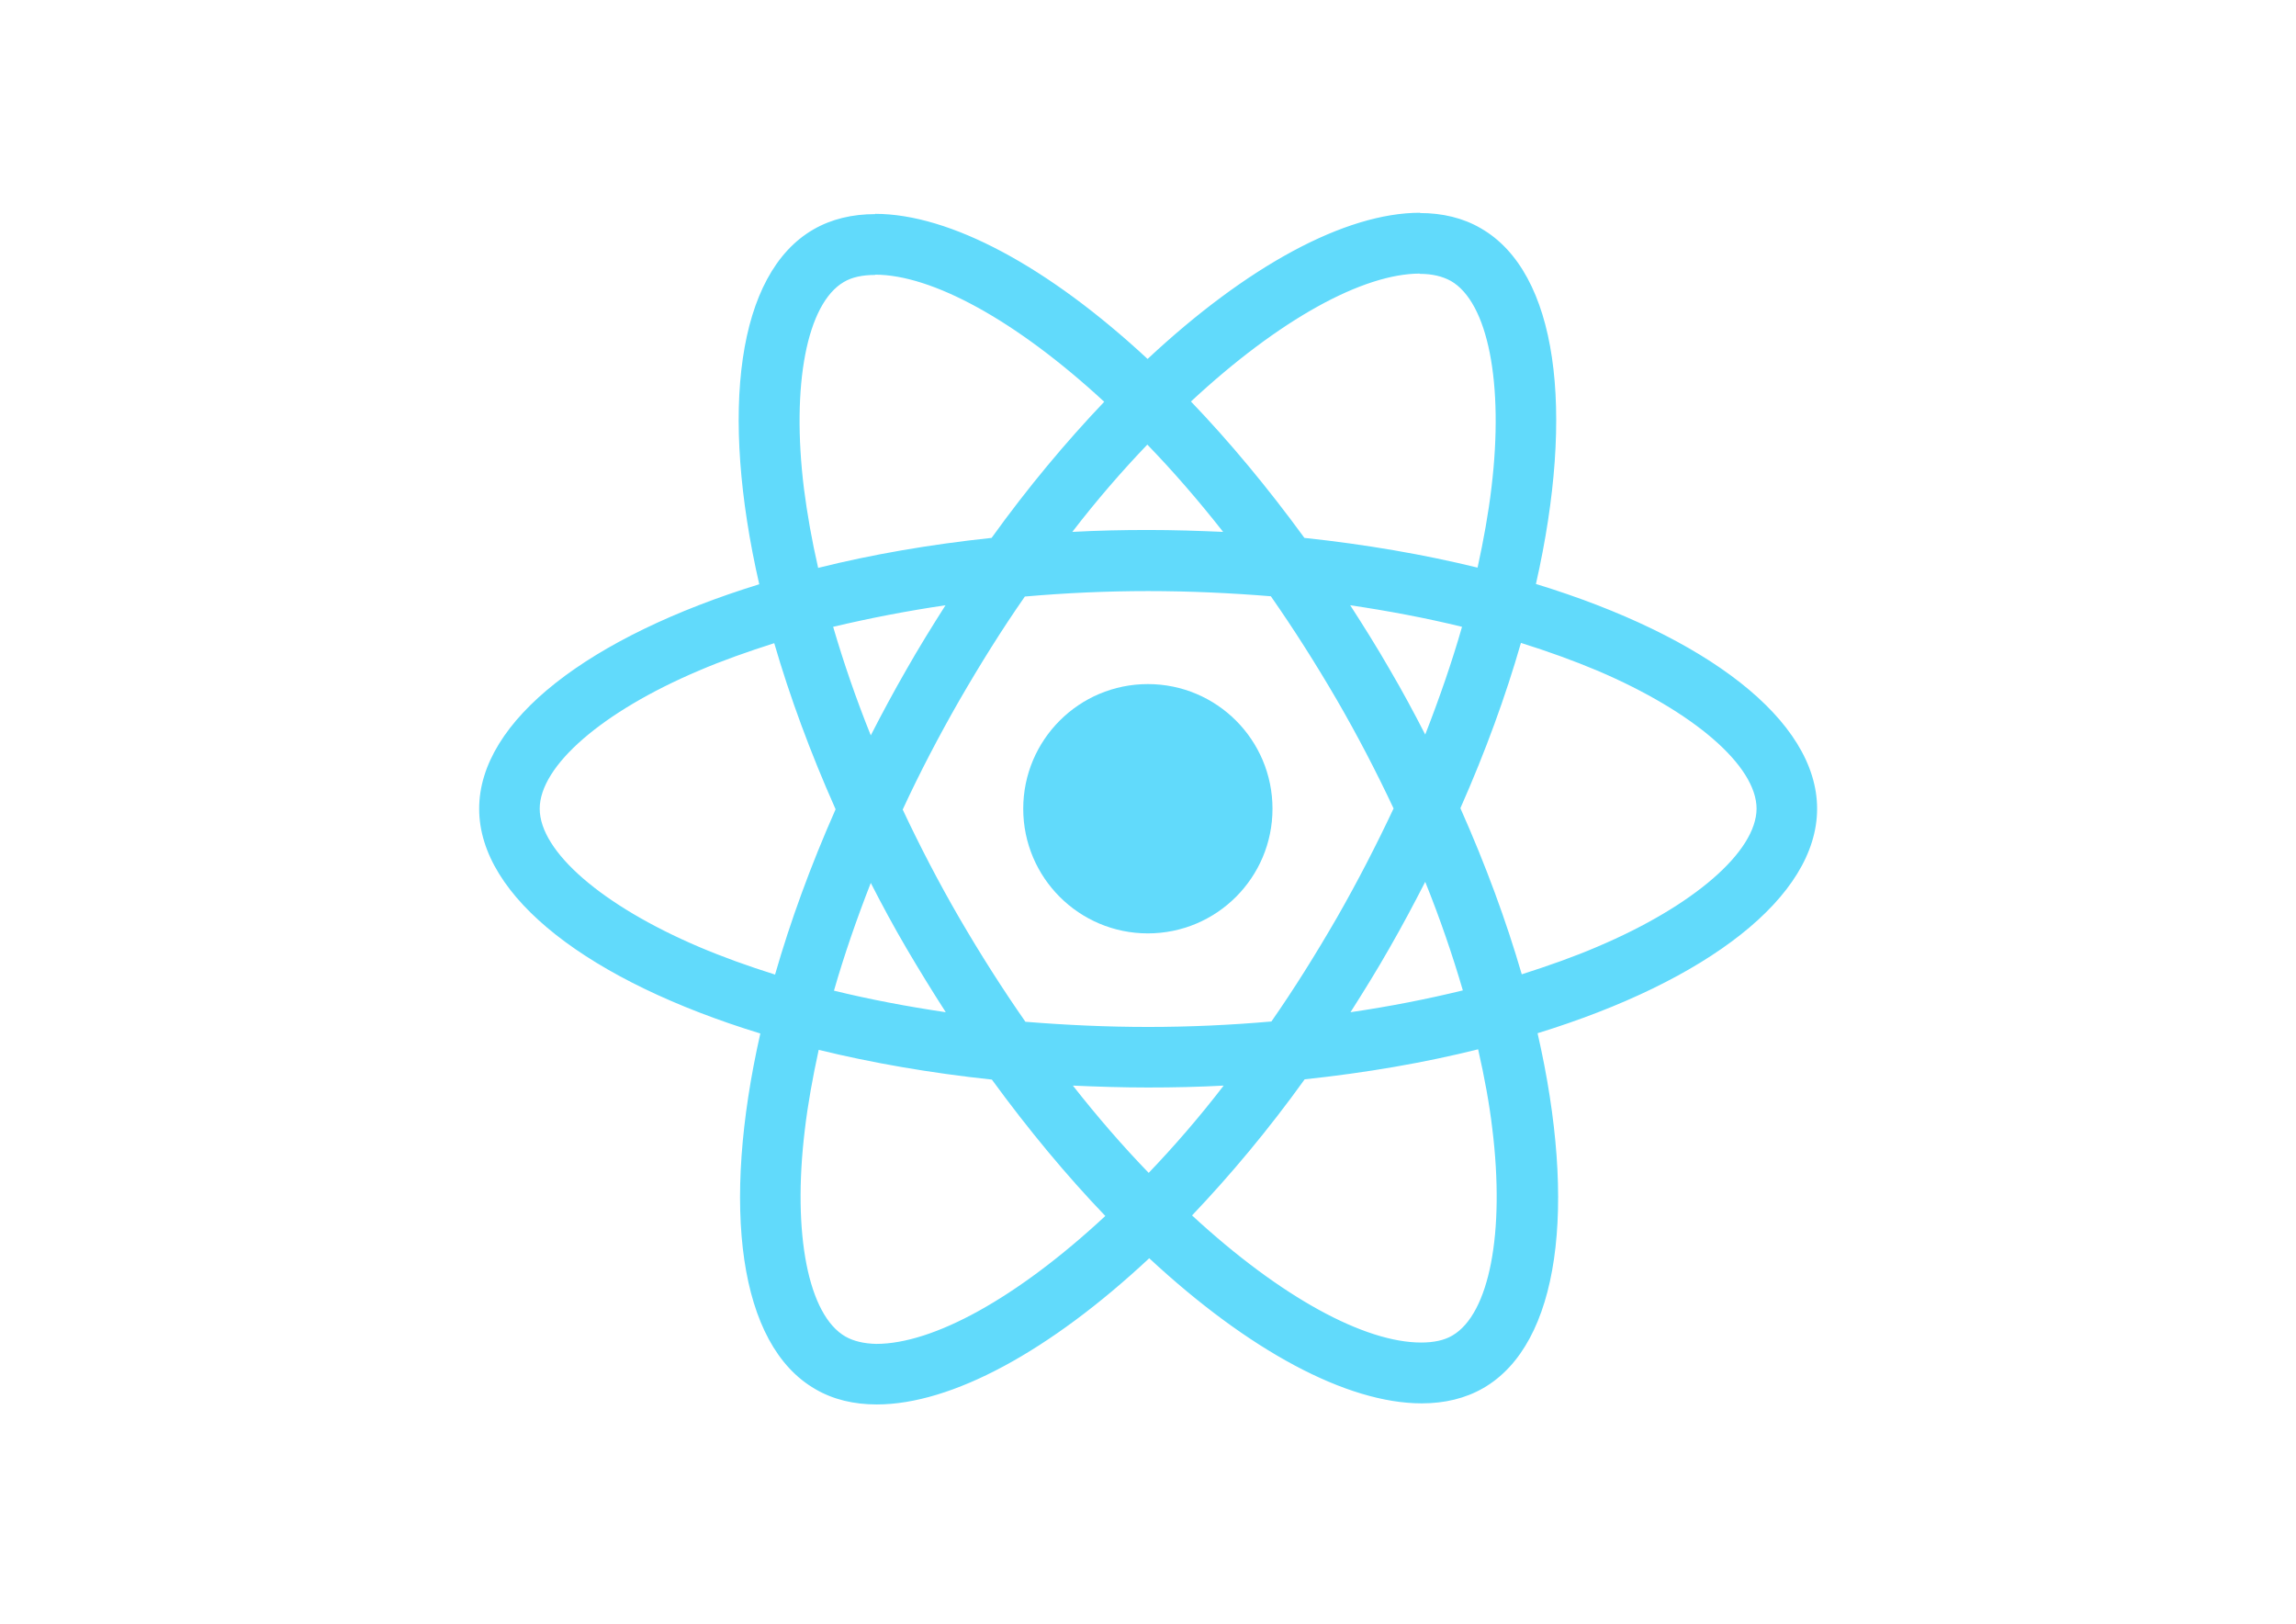
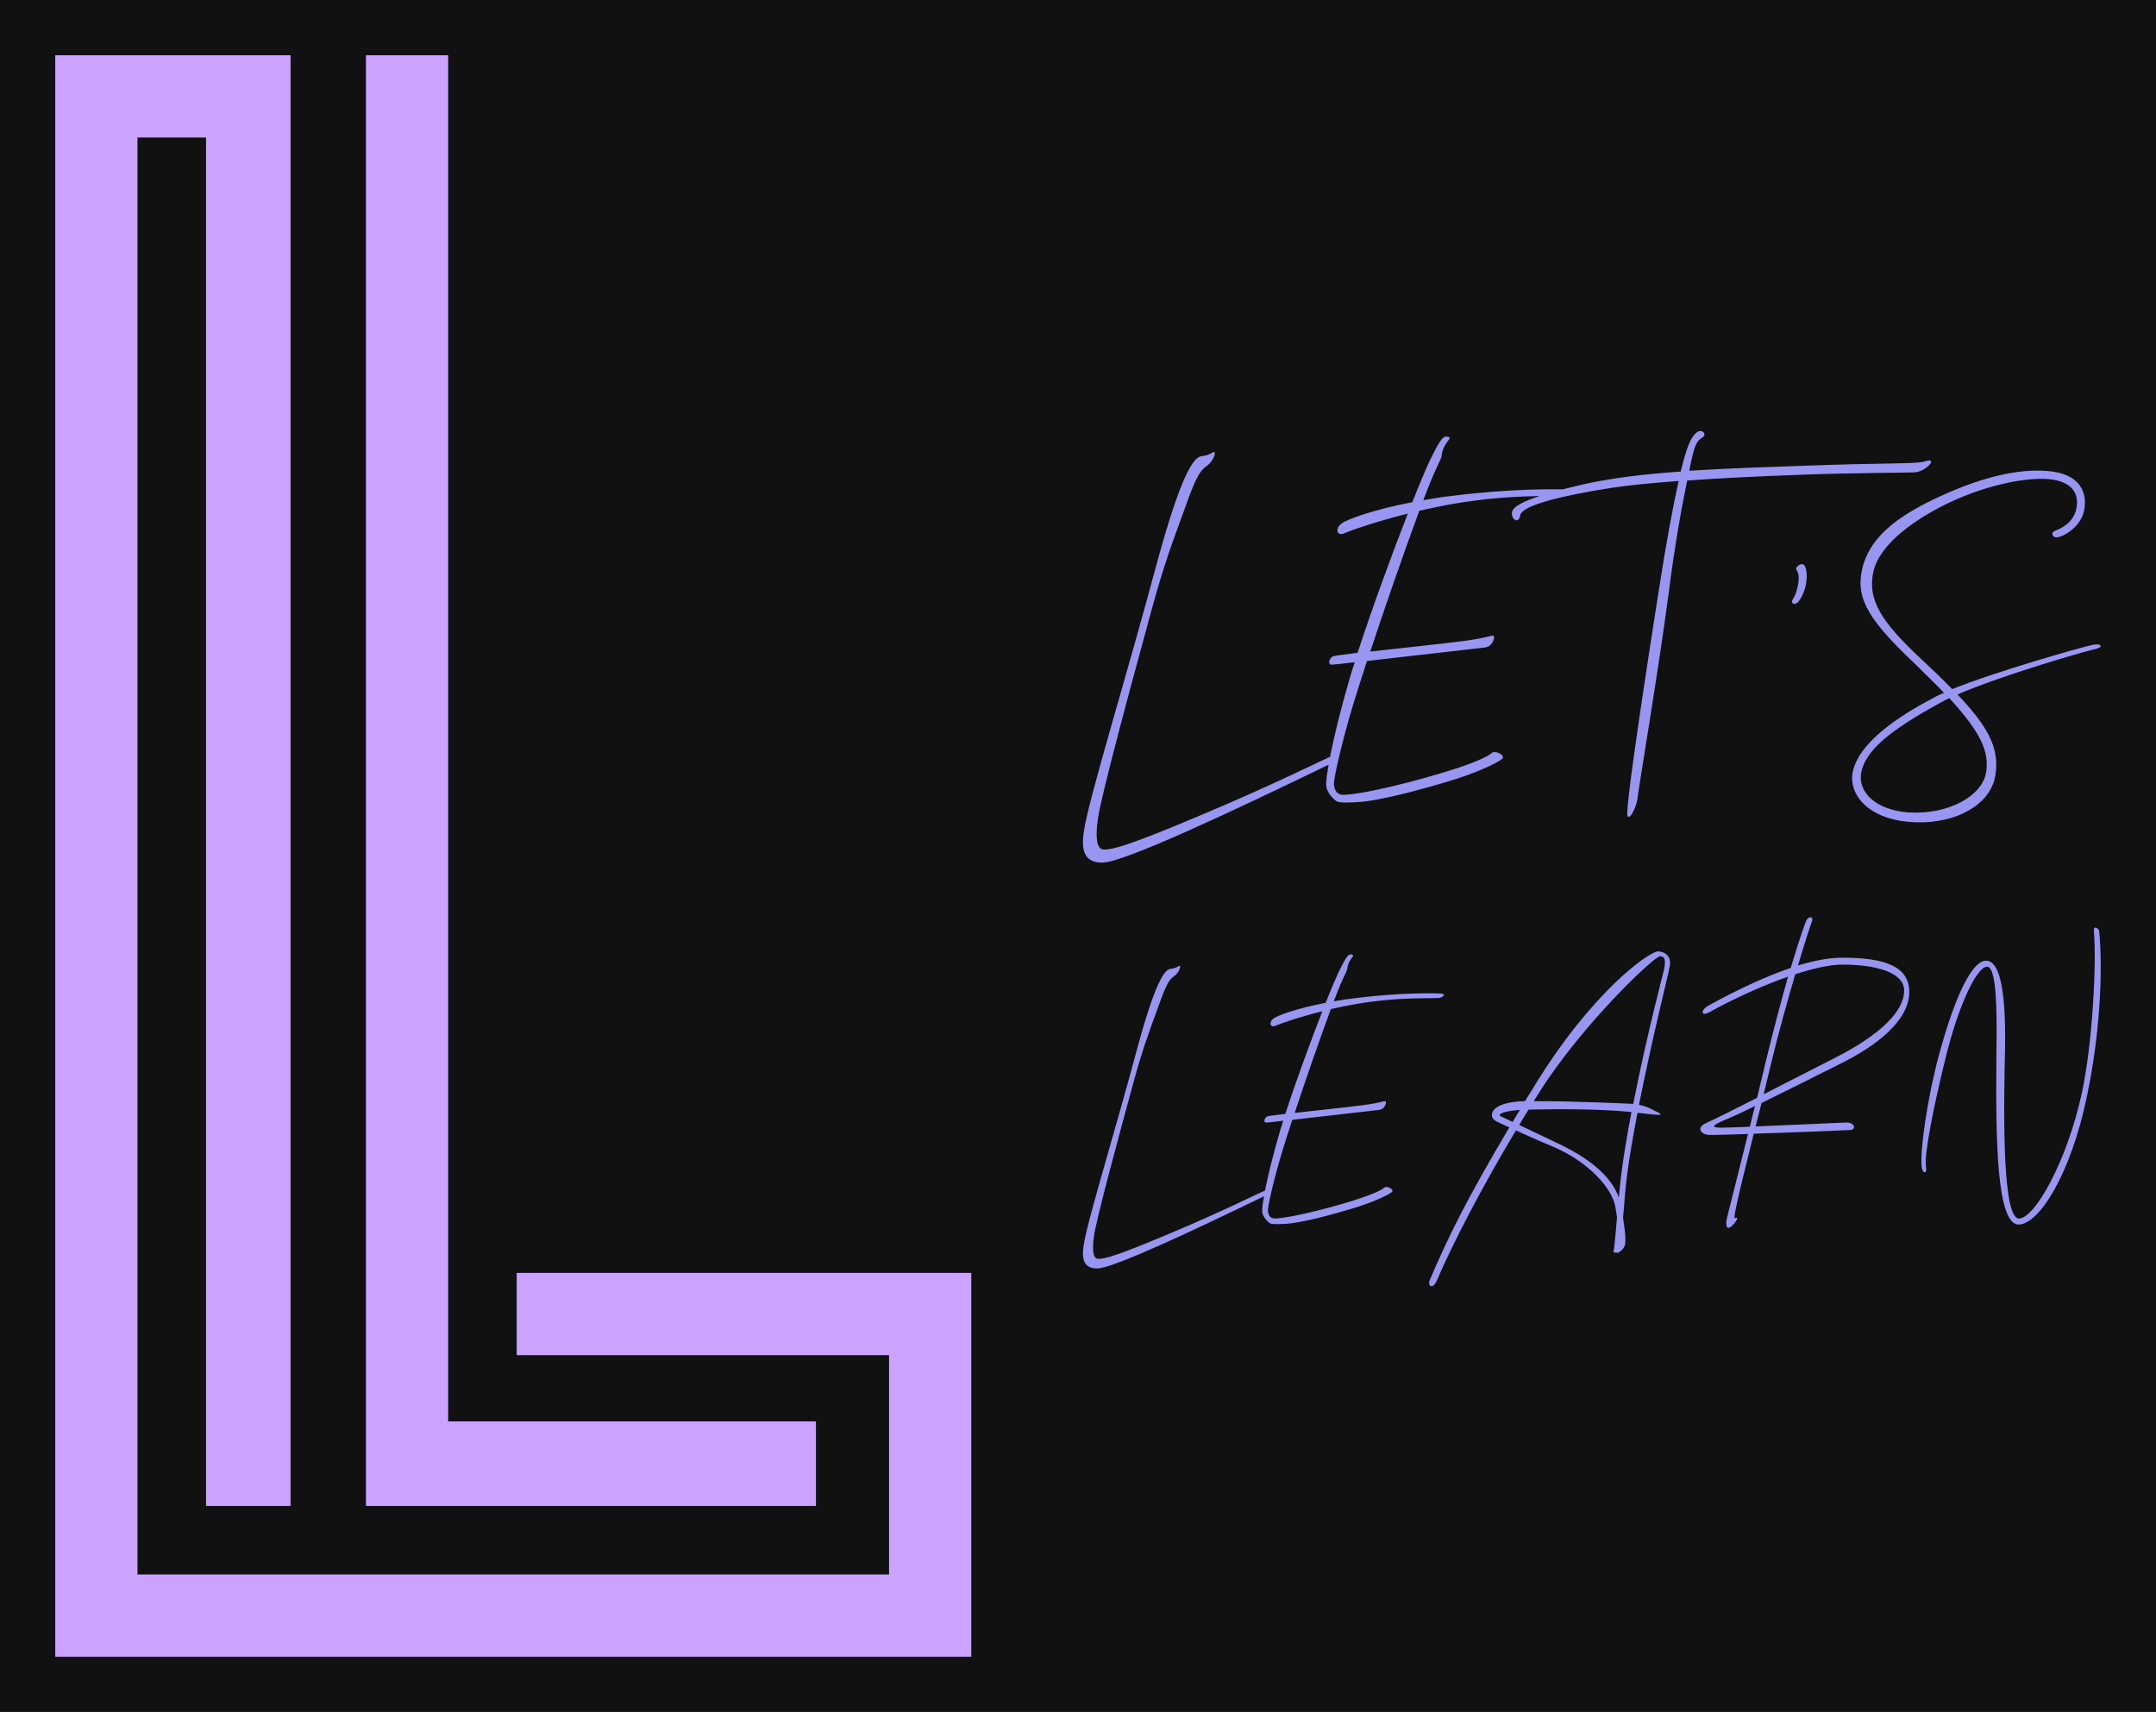
- <svg xmlns="http://www.w3.org/2000/svg" viewBox="0 0 841.9 595.3">
-   <g fill="#61DAFB">
-     <path d="M666.3 296.5c0-32.5-40.7-63.3-103.1-82.4 14.4-63.6 8-114.2-20.2-130.4-6.5-3.8-14.1-5.6-22.4-5.6v22.3c4.6 0 8.3.9 11.4 2.6 13.6 7.8 19.5 37.5 14.9 75.7-1.1 9.4-2.9 19.3-5.1 29.4-19.6-4.8-41-8.5-63.5-10.9-13.5-18.5-27.5-35.3-41.6-50 32.6-30.3 63.2-46.9 84-46.9V78c-27.5 0-63.5 19.6-99.9 53.6-36.4-33.8-72.4-53.2-99.9-53.2v22.3c20.7 0 51.4 16.5 84 46.6-14 14.7-28 31.4-41.3 49.9-22.6 2.4-44 6.1-63.6 11-2.3-10-4-19.7-5.2-29-4.7-38.2 1.1-67.9 14.6-75.8 3-1.8 6.9-2.6 11.5-2.6V78.5c-8.4 0-16 1.8-22.6 5.6-28.1 16.2-34.4 66.7-19.9 130.1-62.2 19.2-102.7 49.9-102.7 82.3 0 32.5 40.7 63.3 103.1 82.4-14.4 63.6-8 114.2 20.2 130.4 6.5 3.8 14.1 5.6 22.5 5.6 27.5 0 63.5-19.6 99.9-53.6 36.4 33.8 72.4 53.2 99.9 53.2 8.4 0 16-1.8 22.6-5.6 28.1-16.2 34.4-66.7 19.9-130.1 62-19.1 102.5-49.9 102.5-82.3zm-130.2-66.7c-3.7 12.9-8.3 26.2-13.5 39.5-4.1-8-8.4-16-13.1-24-4.6-8-9.5-15.8-14.4-23.4 14.2 2.1 27.9 4.7 41 7.9zm-45.8 106.5c-7.8 13.5-15.8 26.3-24.1 38.2-14.9 1.3-30 2-45.2 2-15.1 0-30.2-.7-45-1.9-8.3-11.9-16.4-24.6-24.2-38-7.6-13.1-14.5-26.4-20.8-39.8 6.2-13.4 13.2-26.8 20.7-39.9 7.8-13.5 15.8-26.3 24.1-38.2 14.9-1.3 30-2 45.2-2 15.1 0 30.2.7 45 1.9 8.3 11.9 16.4 24.6 24.2 38 7.6 13.1 14.5 26.4 20.8 39.8-6.3 13.4-13.2 26.8-20.7 39.9zm32.3-13c5.4 13.4 10 26.8 13.8 39.8-13.1 3.2-26.9 5.9-41.2 8 4.9-7.7 9.8-15.6 14.4-23.7 4.6-8 8.9-16.1 13-24.1zM421.2 430c-9.3-9.6-18.6-20.3-27.8-32 9 .4 18.2.7 27.5.7 9.4 0 18.7-.2 27.8-.7-9 11.7-18.3 22.4-27.5 32zm-74.4-58.9c-14.2-2.1-27.9-4.7-41-7.9 3.7-12.9 8.3-26.2 13.5-39.5 4.1 8 8.4 16 13.1 24 4.7 8 9.5 15.8 14.4 23.4zM420.7 163c9.3 9.6 18.6 20.3 27.8 32-9-.4-18.2-.7-27.5-.7-9.4 0-18.7.2-27.8.7 9-11.7 18.3-22.4 27.5-32zm-74 58.9c-4.9 7.7-9.8 15.6-14.4 23.7-4.6 8-8.9 16-13 24-5.4-13.4-10-26.8-13.8-39.8 13.1-3.1 26.9-5.8 41.2-7.9zm-90.5 125.2c-35.4-15.1-58.3-34.9-58.3-50.6 0-15.7 22.9-35.6 58.3-50.6 8.6-3.7 18-7 27.7-10.1 5.7 19.6 13.2 40 22.5 60.9-9.2 20.8-16.6 41.1-22.2 60.6-9.9-3.1-19.3-6.5-28-10.2zM310 490c-13.6-7.8-19.5-37.5-14.9-75.7 1.1-9.4 2.9-19.3 5.1-29.4 19.6 4.8 41 8.5 63.5 10.9 13.5 18.5 27.5 35.3 41.6 50-32.6 30.3-63.2 46.9-84 46.9-4.5-.1-8.3-1-11.3-2.7zm237.2-76.2c4.7 38.2-1.1 67.9-14.6 75.8-3 1.8-6.9 2.6-11.5 2.6-20.7 0-51.4-16.5-84-46.6 14-14.7 28-31.4 41.3-49.9 22.6-2.4 44-6.1 63.6-11 2.3 10.1 4.1 19.8 5.2 29.1zm38.5-66.7c-8.6 3.7-18 7-27.7 10.1-5.7-19.6-13.2-40-22.5-60.9 9.2-20.8 16.6-41.1 22.2-60.6 9.9 3.1 19.3 6.5 28.1 10.2 35.4 15.1 58.3 34.9 58.3 50.6-.1 15.7-23 35.6-58.4 50.6zM320.8 78.4z" />
-     <circle cx="420.9" cy="296.5" r="45.7" />
-     <path d="M520.5 78.1z" />
+ <svg xmlns="http://www.w3.org/2000/svg" version="1.1" width="3162.07" height="2510.638" viewBox="0 0 3162.07 2510.638">
+   <rect fill="#111111" width="3162.07" height="2510.638" />
+   <g transform="scale(8.103497) translate(10, 10)">
+     <defs id="SvgjsDefs3493" />
+     <g id="SvgjsG3494" featureKey="monogramFeature-0" transform="matrix(6.890668,0,0,6.890668,0,-123.6186)" fill="#cba2fd">
+       <path d="M0 17.94 l6.18 0 l0 38.1 l-2.22 0 l0 -35.94 l-1.8 0 l0 37.74 l19.74 0 l0 -5.76 l-9.78 0 l0 -2.16 l11.94 0 l0 10.08 l-24.06 0 l0 -42.06 z M8.16 17.94 l2.16 0 l0 35.88 l9.66 0 l0 2.22 l-11.82 0 l0 -38.1 z" />
+     </g>
+     <g id="SvgjsG3495" featureKey="nameFeature-0" transform="matrix(1.846868,0,0,1.846868,185.9509,41.80179)" fill="#9896f1">
+       <path d="M24.36 46.76 c-9.64 4.68 -20.36 9.72 -22.44 9.72 c-1.8 0 -2.08 -1.24 -1.8 -3.08 c0.44 -3.08 4.16 -15.08 7.08 -26 c2.84 -10.52 4 -10.68 4.52 -10.76 c0.44 -0.04 0.68 -0.16 1.04 -0.36 c0.4 -0.24 0.16 0.8 -0.64 1.36 c-0.64 0.44 -1.08 1.2 -2.12 4.16 c-1.2 3.28 -2.04 5.48 -3.28 10.04 c-1.8 6.6 -4.92 18.04 -5.24 20.44 c-0.2 1.48 -0.2 2.92 0.6 2.92 s2.2 -0.28 9.28 -3.28 c7.12 -2.96 12.4 -5.64 13.24 -5.96 c0.2 -0.04 0.92 0.24 -0.24 0.8 z M39.422 35.4 l-11.56 1.32 l-0.72 2.24 c-1.6 4.92 -2.56 9.28 -2.52 9.84 c0.04 0.6 0.32 1.08 1 1.04 c2.24 -0.12 7.08 -1.36 10.4 -2.4 c2.52 -0.8 3.68 -1.36 4.04 -1.68 c0.36 -0.36 1.44 0.24 1.04 0.56 c-0.4 0.36 -2.64 1.44 -5.28 2.2 c-2.64 0.8 -6.88 1.96 -9.04 2.04 c-1.48 0.08 -1.88 0 -2.04 -0.2 c-0.2 -0.16 -0.84 -0.76 -0.88 -1.48 s0.52 -4.28 2.2 -10.08 c0.16 -0.6 0.36 -1.24 0.6 -1.96 c-1.24 0.16 -2.12 0.24 -2.24 0.24 c-0.48 0.04 -0.24 -0.76 0.2 -0.84 c0.32 -0.08 1.2 -0.16 2.32 -0.32 c1.36 -4.2 3.36 -9.64 4.92 -13.64 c-3.2 0.8 -5.68 1.68 -6.2 1.92 c-0.76 0.36 -0.96 -0.48 -0.28 -0.96 c0.52 -0.4 3.16 -1.36 6.92 -2.08 c0.76 -1.92 1.4 -3.4 1.68 -4 c1 -2.08 1.2 -2.16 1.36 -2.32 c0.12 -0.16 0.92 -0.2 0.48 0.28 c-0.4 0.52 -0.6 1 -0.64 1.48 c-0.04 0.44 -0.48 0.84 -1.8 4.36 c0.92 -0.16 1.92 -0.32 3 -0.44 c5.84 -0.72 10.12 -0.64 11.12 -0.6 s0.36 0.56 -0.2 0.6 c-1.76 0.08 -5.44 -0.12 -10.72 0.76 c-1.24 0.2 -2.48 0.48 -3.6 0.72 l-0.08 0.24 c-1.4 3.8 -3.24 9.08 -4.72 13.56 c3.12 -0.36 7.4 -0.8 9.16 -1.04 c2.72 -0.36 2.84 -0.68 2.96 -0.44 c0.08 0.24 -0.2 1 -0.88 1.08 z M59.804 16.44 c-0.12 0.44 -0.24 1 -0.36 1.64 c3.72 -0.24 7.52 -0.36 10.96 -0.48 c8.4 -0.32 11.36 -0.16 12.12 -0.44 c0.76 -0.24 0.72 0.08 0.44 0.36 c-0.16 0.2 -0.84 0.72 -1.48 0.72 c-0.6 0.04 -6.24 0.04 -11.28 0.24 c-4.16 0.16 -7.8 0.32 -10.96 0.56 c-0.52 2.48 -1.2 6.16 -1.84 11.2 c-0.96 7.28 -2.84 18.4 -3 19.72 c-0.12 1.32 -1.04 2.72 -1.04 1.68 s0.72 -6.68 3 -21.24 c0.84 -5.44 1.52 -9 2.04 -11.32 c-2.56 0.2 -4.8 0.4 -6.6 0.68 c-4.88 0.76 -8.76 1.72 -8.92 2.68 c-0.12 0.68 -0.56 0.6 -0.76 0.16 c-0.28 -0.76 0.04 -1.56 6.64 -3.12 c2.92 -0.68 6.32 -1.08 9.84 -1.32 c0.72 -3 1.16 -3.44 1.48 -3.76 c0.6 -0.56 1.12 0.12 0.68 0.4 c-0.48 0.28 -0.72 0.64 -0.96 1.64 z M69.706 31.12 c-0.2 0 -0.24 -0.28 -0.12 -0.44 c0.08 -0.16 0.36 -0.44 0.56 -1.68 c0.12 -1 -0.24 -1.16 -0.24 -1.36 c0.08 -0.2 0.6 -0.68 0.88 -0.2 c0.24 0.52 0.2 1.28 0.04 2.04 c-0.24 0.8 -0.68 1.72 -1.12 1.64 z M95.288 23.96 c0.68 -0.24 1.8 -0.84 2.08 -2.12 c0.32 -1.52 -0.4 -2.56 -2.24 -2.88 c-2.04 -0.36 -6.2 0.36 -10.12 2.2 c-3.36 1.6 -6.88 4.04 -7.52 6.8 c-0.6 2.76 0.76 4.92 4.72 8.6 c1.16 1.08 2.16 2.04 3 2.92 c4.36 -1.76 12.72 -4.12 13.68 -4.32 c1.04 -0.24 1.24 0.24 0.16 0.44 c-0.92 0.2 -8.84 2.48 -13.32 4.4 c3.08 3.24 4.12 5.32 3.72 7.88 c-0.48 3.2 -4.44 5 -8.56 4.6 c-3.96 -0.36 -5.8 -2.68 -5.44 -4.8 c0.52 -2.8 4.12 -5.36 8.04 -7.4 c0.24 -0.16 0.6 -0.28 0.92 -0.44 c-0.76 -0.8 -1.72 -1.72 -2.76 -2.76 c-4.4 -4.16 -5.92 -6.32 -5.28 -9.28 s3.08 -5.2 8.16 -7.44 c5.12 -2.28 8.6 -2.52 10.76 -2.16 c2.36 0.4 3.24 1.96 2.84 3.84 c-0.4 1.68 -2.12 2.52 -2.6 2.56 c-0.48 0.08 -0.72 -0.44 -0.24 -0.64 z M88.528 47.68 c0.32 -2 -0.4 -3.84 -3.6 -7.32 c-0.36 0.16 -0.64 0.32 -0.92 0.48 c-4.92 2.68 -7.32 4.68 -7.72 6.84 c-0.32 1.84 1.36 3.64 4.64 3.88 c4 0.24 7.2 -1.64 7.6 -3.88 z" />
+     </g>
+     <g id="SvgjsG3496" featureKey="nameFeature-1" transform="matrix(1.361086,0,0,1.361086,185.9638,142.6819)" fill="#9896f1">
+       <path d="M24.36 46.76 c-9.64 4.68 -20.36 9.72 -22.44 9.72 c-1.8 0 -2.08 -1.24 -1.8 -3.08 c0.44 -3.08 4.16 -15.08 7.08 -26 c2.84 -10.52 4 -10.68 4.52 -10.76 c0.44 -0.04 0.68 -0.16 1.04 -0.36 c0.4 -0.24 0.16 0.8 -0.64 1.36 c-0.64 0.44 -1.08 1.2 -2.12 4.16 c-1.2 3.28 -2.04 5.48 -3.28 10.04 c-1.8 6.6 -4.92 18.04 -5.24 20.44 c-0.2 1.48 -0.2 2.92 0.6 2.92 s2.2 -0.28 9.28 -3.28 c7.12 -2.96 12.4 -5.64 13.24 -5.96 c0.2 -0.04 0.92 0.24 -0.24 0.8 z M39.422 35.4 l-11.56 1.32 l-0.72 2.24 c-1.6 4.92 -2.56 9.28 -2.52 9.84 c0.04 0.6 0.32 1.08 1 1.04 c2.24 -0.12 7.08 -1.36 10.4 -2.4 c2.52 -0.8 3.68 -1.36 4.04 -1.68 c0.36 -0.36 1.44 0.24 1.04 0.56 c-0.4 0.36 -2.64 1.44 -5.28 2.2 c-2.64 0.8 -6.88 1.96 -9.04 2.04 c-1.48 0.08 -1.88 0 -2.04 -0.2 c-0.2 -0.16 -0.84 -0.76 -0.88 -1.48 s0.52 -4.28 2.2 -10.08 c0.16 -0.6 0.36 -1.24 0.6 -1.96 c-1.24 0.16 -2.12 0.24 -2.24 0.24 c-0.48 0.04 -0.24 -0.76 0.2 -0.84 c0.32 -0.08 1.2 -0.16 2.32 -0.32 c1.36 -4.2 3.36 -9.64 4.92 -13.64 c-3.2 0.8 -5.68 1.68 -6.2 1.92 c-0.76 0.36 -0.96 -0.48 -0.28 -0.96 c0.52 -0.4 3.16 -1.36 6.92 -2.08 c0.76 -1.92 1.4 -3.4 1.68 -4 c1 -2.08 1.2 -2.16 1.36 -2.32 c0.12 -0.16 0.92 -0.2 0.48 0.28 c-0.4 0.52 -0.6 1 -0.64 1.48 c-0.04 0.44 -0.48 0.84 -1.8 4.36 c0.92 -0.16 1.92 -0.32 3 -0.44 c5.84 -0.72 10.12 -0.64 11.12 -0.6 s0.36 0.56 -0.2 0.6 c-1.76 0.08 -5.44 -0.12 -10.72 0.76 c-1.24 0.2 -2.48 0.48 -3.6 0.72 l-0.08 0.24 c-1.4 3.8 -3.24 9.08 -4.72 13.56 c3.12 -0.36 7.4 -0.8 9.16 -1.04 c2.72 -0.36 2.84 -0.68 2.96 -0.44 c0.08 0.24 -0.2 1 -0.88 1.08 z M70.604 54.04 c0.12 -0.44 0.28 -2.68 0.44 -4.36 l-0.2 -1.28 c-0.44 -2.76 -3.84 -6.12 -7.88 -7.92 c-1.32 -0.56 -3.56 -1.52 -5.36 -2.36 c-4.6 7.68 -8.44 15.12 -10.48 19.88 c-0.6 1.4 -1.28 0.8 -1 0.08 c2.48 -5.84 4.92 -10.76 10.6 -20.36 c-0.76 -0.32 -1.4 -0.64 -1.72 -0.8 c-1.2 -0.6 -0.92 -2.6 3.8 -2.68 l1.12 -1.8 c7.68 -12.68 15.52 -18.24 16.64 -18.12 s1.72 0.84 1.48 2.04 c-0.2 1.2 -2.16 8.76 -4.08 18.36 c0.52 0.12 1.12 0.28 1.72 0.6 c0.84 0.48 2.8 1.08 -1.72 0.48 l-0.2 0 c-1.36 7.2 -1.56 9.28 -1.88 13.56 c-0.04 0.12 0 0.24 -0.04 0.36 c0.4 2.6 0.32 2.96 0.28 3.48 c-0.04 0.6 -0.8 1.24 -1.08 1.2 s-0.56 0.04 -0.44 -0.36 z M59.964 34.24 c4.8 -0.04 12.4 0.32 13.24 0.36 c2 -10.2 4.08 -17.52 4.16 -18.24 c0.08 -0.68 0.16 -1.32 -0.56 -1.4 c-0.76 -0.08 -10.44 9.16 -16 17.96 z M63.244 39.88 c4.96 2.36 7.2 4.84 8.04 7.16 c0.24 -2.56 0.48 -4.92 1.68 -11.36 c-4.32 -0.44 -10.16 -0.4 -13.68 -0.32 c-0.44 0.68 -0.84 1.36 -1.24 2.04 z M55.564 36.24 l1.6 0.76 l0.96 -1.6 c-2.8 0.2 -2.88 0.76 -2.56 0.84 z M83.346 22.4 c-1.12 0.64 -1.28 -0.24 -0.12 -0.88 c2.68 -1.48 6.8 -3.6 10.92 -5 c1.16 -3.88 1.88 -5.88 2.04 -6.24 c0.24 -0.64 1.08 -0.72 0.76 0.12 c-0.16 0.4 -0.92 2.68 -1.84 5.8 c2.08 -0.64 4.12 -1.04 5.92 -1.04 c5.72 0 8.88 1.2 8.88 4.56 c0 3.92 -4.6 7.28 -9.12 9.52 c-1.96 1 -6.8 3.4 -10.52 5.24 l-0.8 3.12 l12.04 -0.52 c1.16 -0.04 1.44 0.96 0.48 1 c-0.64 0.04 -7.48 0.32 -12.76 0.48 c-1.16 4.64 -2.08 8.44 -2.28 9.48 c-0.36 1.68 -0.36 1.84 -0.12 1.72 s0.4 0.08 -0.36 0.92 c-0.72 0.8 -1.12 0.36 -0.76 -1.08 l2.76 -11 c-2.6 0.08 -4.88 0.16 -5.2 0.12 c-1.04 -0.04 -1.8 -0.96 -0.32 -1.6 c0.76 -0.32 3.4 -1.64 6.72 -3.32 l1.2 -5 c1.12 -4.6 2.12 -8.28 2.92 -11.12 c-3.76 1.32 -7.72 3.2 -10.44 4.72 z M91.626 28.84 l-1.08 4.48 l9.32 -4.76 c6.28 -3.16 9.36 -6.32 9.36 -9.04 c0 -2.2 -3.24 -3.44 -8.2 -3.44 c-1.68 0 -3.92 0.52 -6.28 1.28 c-1 3.4 -2.16 7.56 -3.12 11.48 z M88.706 37.64 l0.68 -2.76 c-1.68 0.84 -3.08 1.48 -3.68 1.72 c-2.04 0.84 -2.28 1.16 -0.76 1.16 c0.4 0 1.96 -0.04 3.76 -0.12 z M124.448 50.64 c-2.96 0 -3.04 -11.64 -2.96 -21.64 c0.04 -4.88 0.24 -12.64 -1.24 -12.64 c-1.32 0 -3.72 4.88 -5.48 12 c-1.6 6.44 -2.92 13.08 -2.64 14.56 c0.2 1.04 -0.44 1.04 -0.56 0.08 c-0.28 -2.08 0.76 -9.28 2.28 -14.88 c1.56 -5.8 4 -12.56 6.28 -12.56 c2.84 0 2.56 9.84 2.48 13.28 c-0.16 7.6 -0.28 21 1.88 21 c2.12 0 6.44 -7.68 8.4 -16.84 c1.36 -6.4 1.96 -17.08 1.56 -21.44 c-0.04 -0.72 0.68 -0.36 0.72 0.16 c0.52 5.48 0.04 13.96 -1.64 21.88 c-2.16 10.44 -6.4 17.04 -9.08 17.04 z" />
+     </g>
  </g>
</svg>
